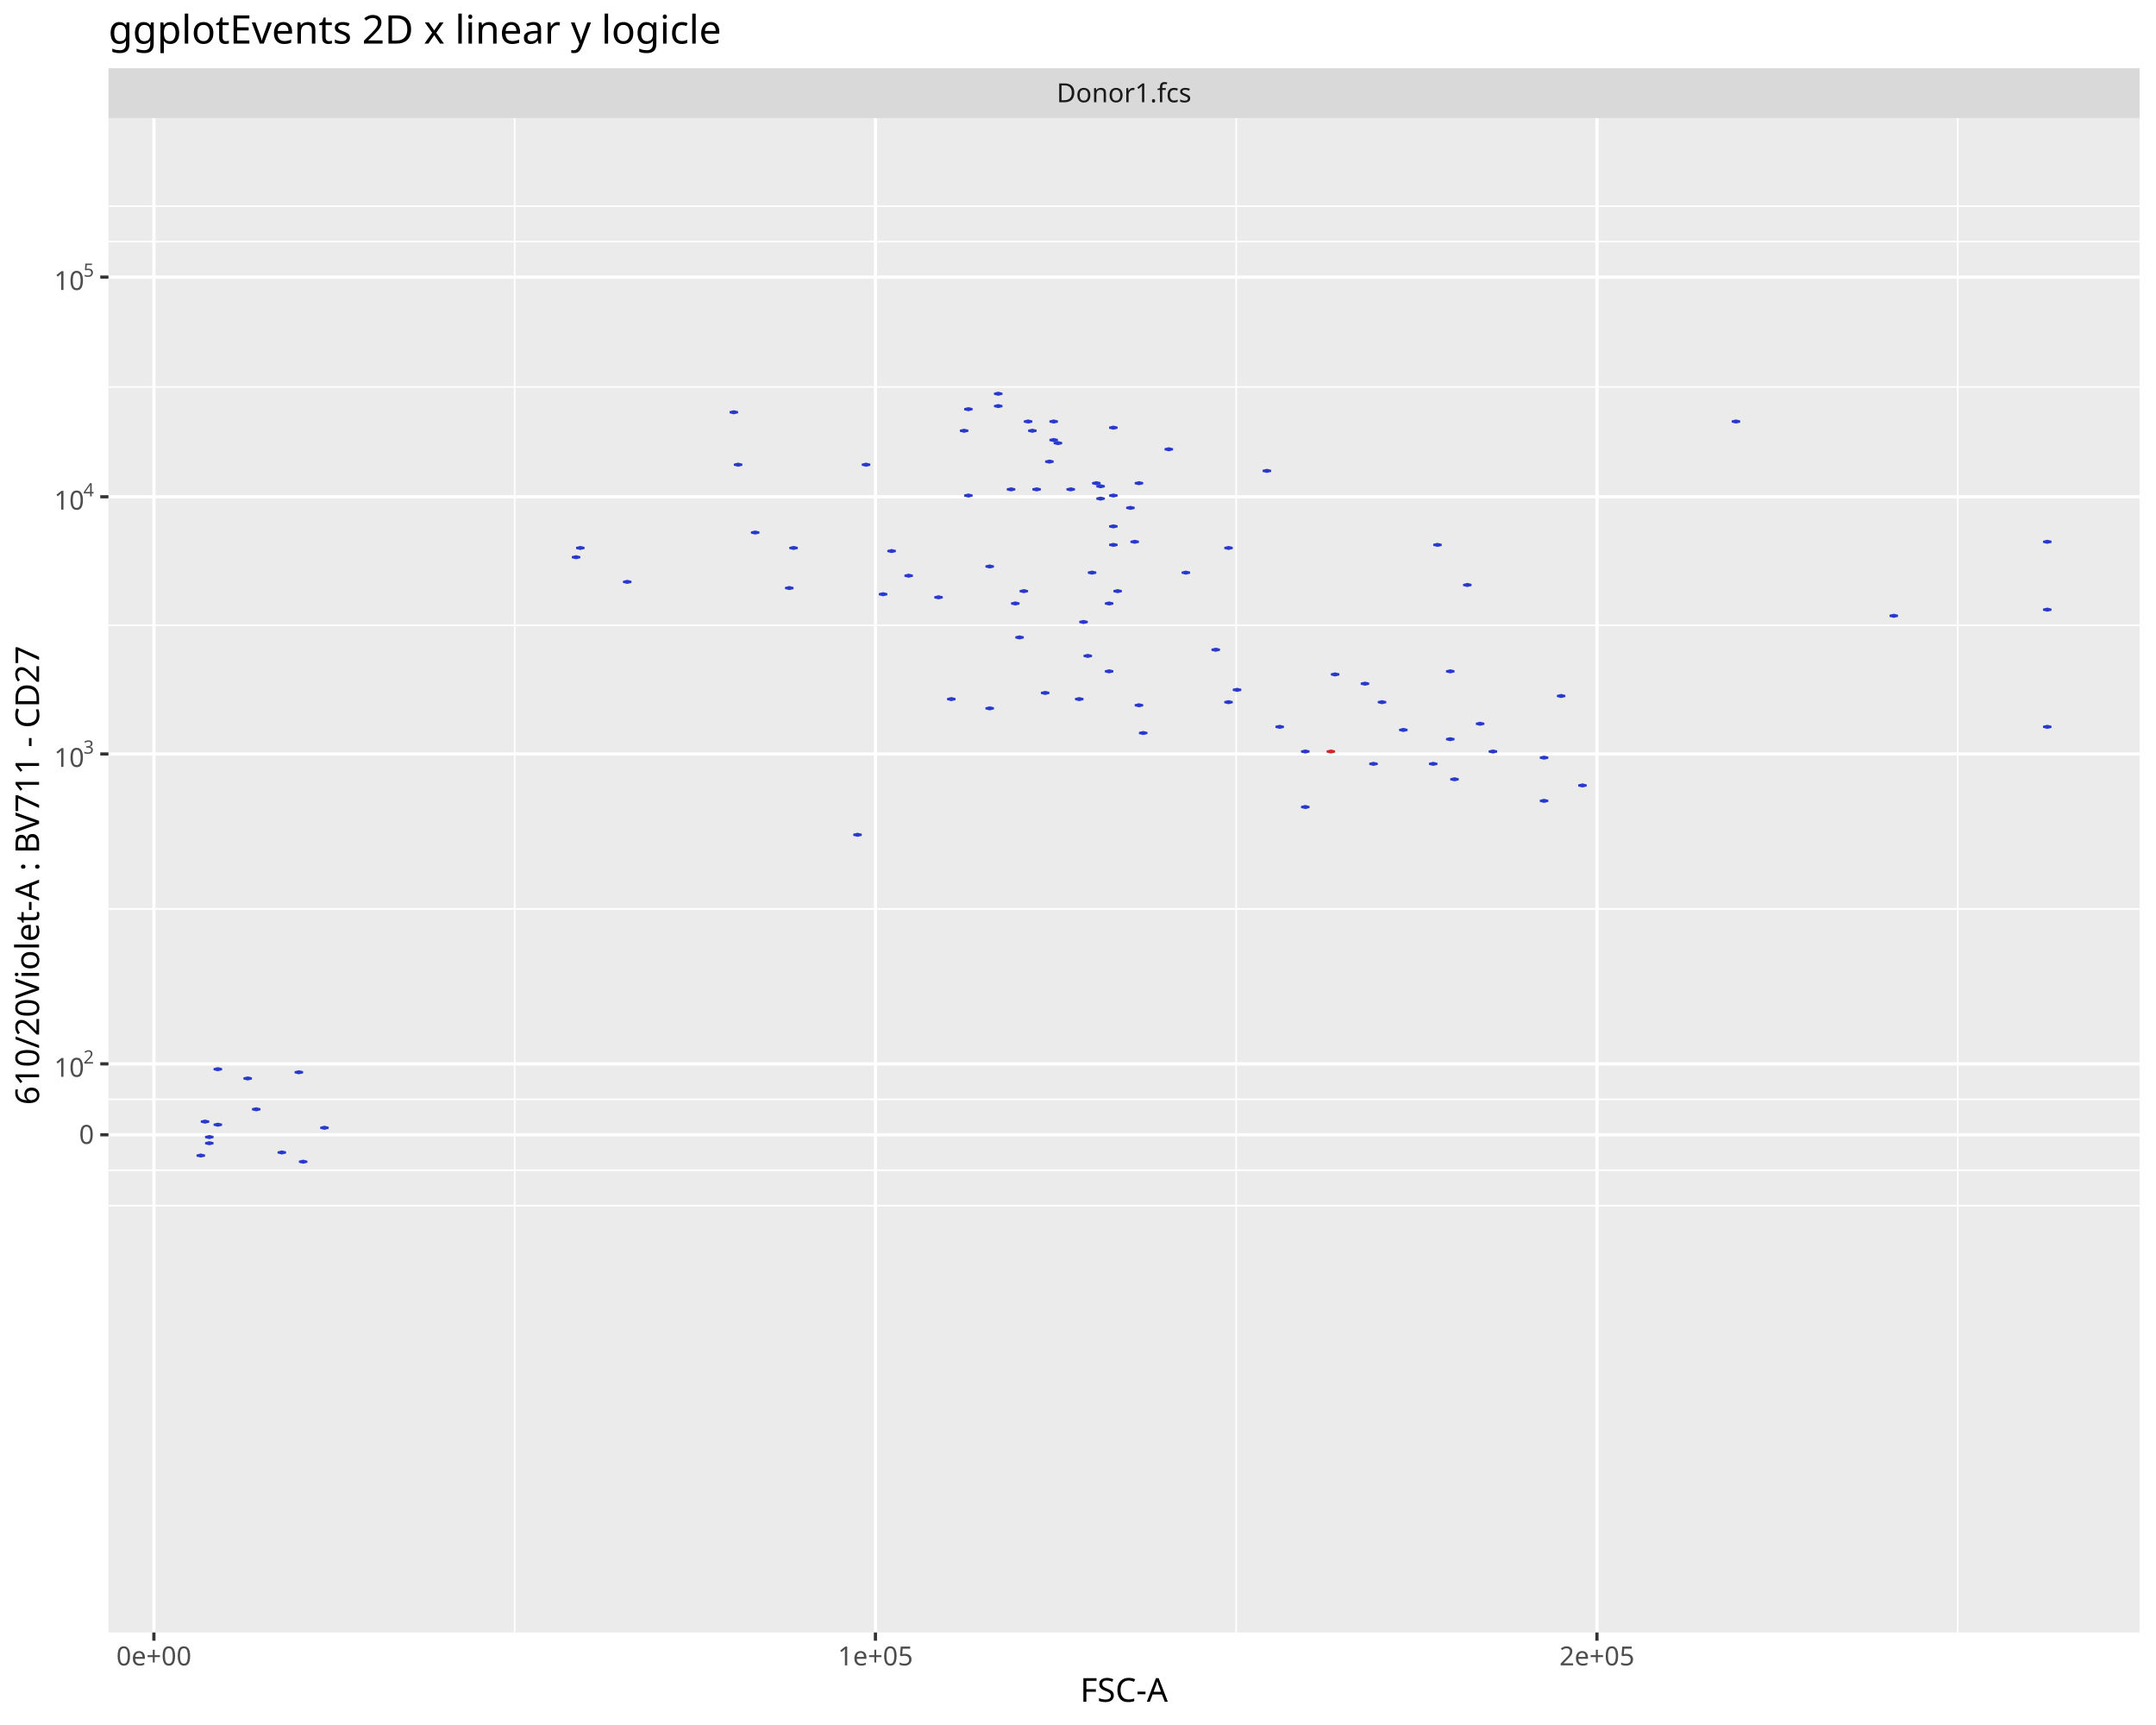
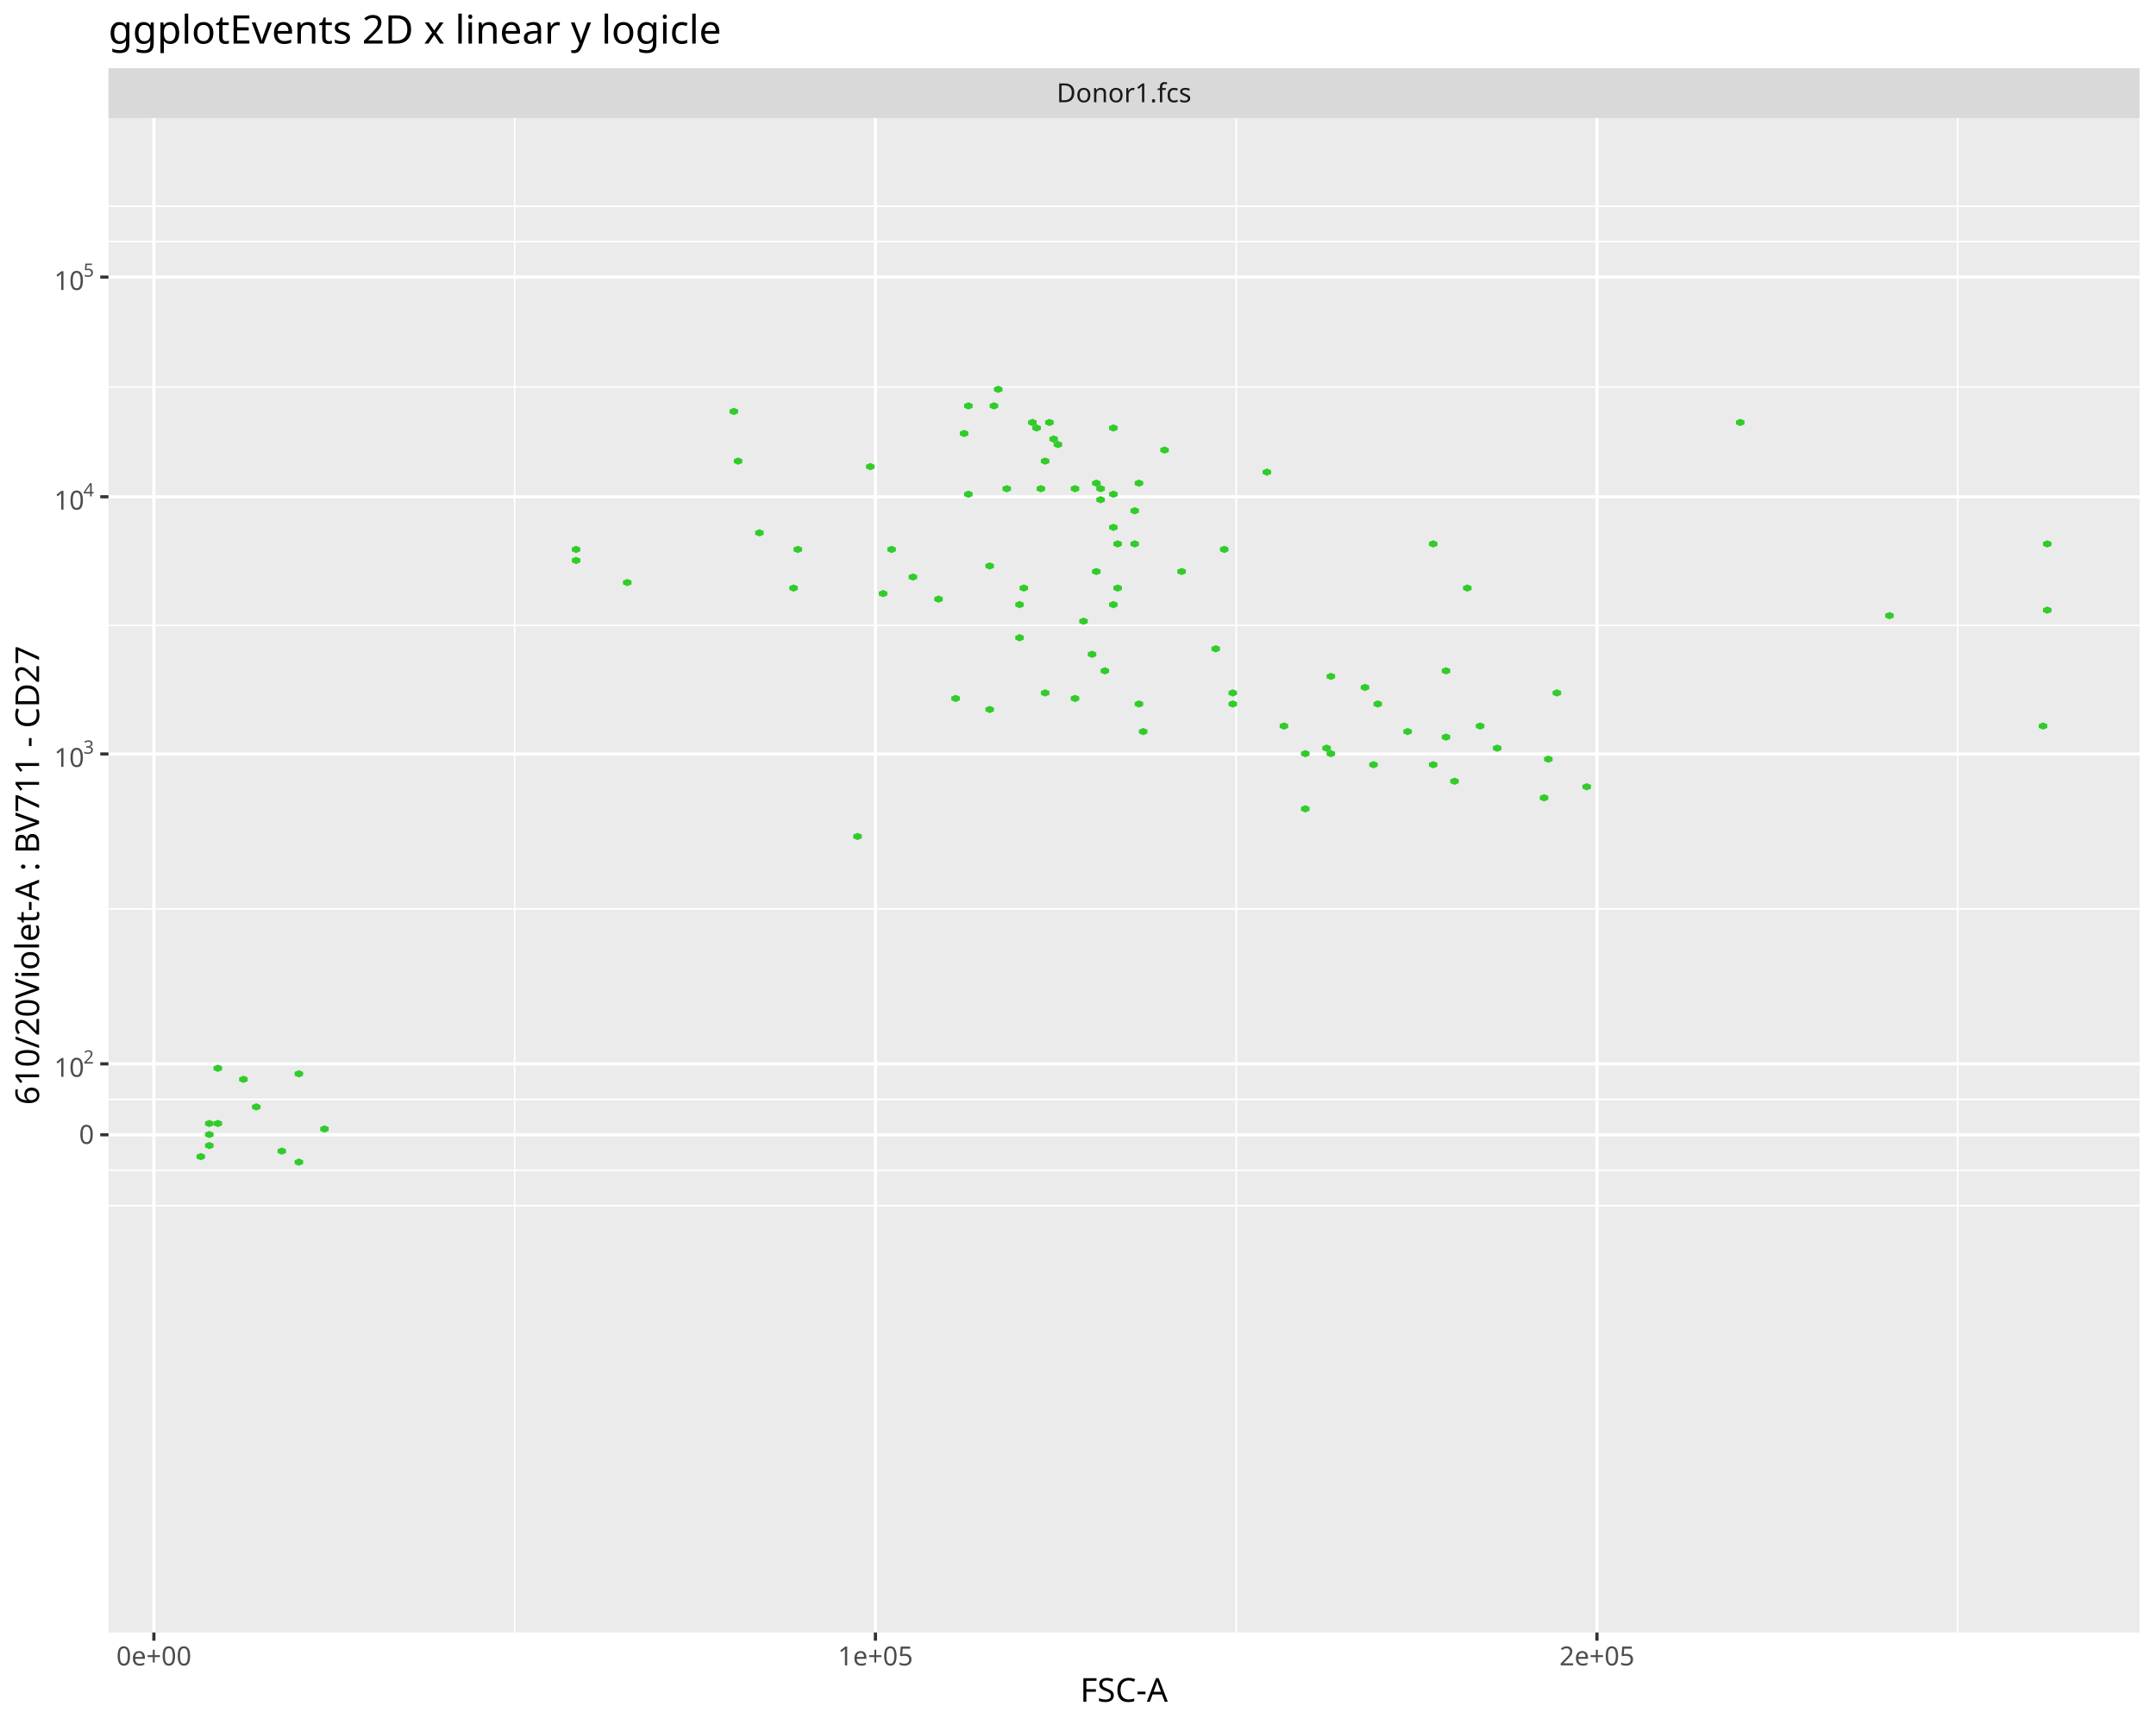
<svg xmlns="http://www.w3.org/2000/svg" class="svglite" data-engine-version="2.0" width="720.00pt" height="576.00pt" viewBox="0 0 720.00 576.00">
  <defs>
    <style type="text/css">
    .svglite line, .svglite polyline, .svglite polygon, .svglite path, .svglite rect, .svglite circle {
      fill: none;
      stroke: #000000;
      stroke-linecap: round;
      stroke-linejoin: round;
      stroke-miterlimit: 10.00;
    }
  </style>
  </defs>
  <rect width="100%" height="100%" style="stroke: none; fill: #FFFFFF;" />
  <defs>
    <clipPath id="cpMC4wMHw3MjAuMDB8MC4wMHw1NzYuMDA=">
      <rect x="0.00" y="0.00" width="720.00" height="576.00" />
    </clipPath>
  </defs>
  <g clip-path="url(#cpMC4wMHw3MjAuMDB8MC4wMHw1NzYuMDA=)">
    <rect x="0.00" y="0.00" width="720.00" height="576.00" style="stroke-width: 1.07; stroke: #FFFFFF; fill: #FFFFFF;" />
  </g>
  <defs>
    <clipPath id="cpMzYuMjJ8NzE0LjUyfDM5LjQzfDU0NS4xMQ==">
      <rect x="36.22" y="39.43" width="678.30" height="505.68" />
    </clipPath>
  </defs>
  <g clip-path="url(#cpMzYuMjJ8NzE0LjUyfDM5LjQzfDU0NS4xMQ==)">
    <rect x="36.22" y="39.43" width="678.30" height="505.68" style="stroke-width: 1.07; stroke: none; fill: #EBEBEB;" />
    <polyline points="36.22,402.59 714.52,402.59 " style="stroke-width: 0.53; stroke: #FFFFFF; stroke-linecap: butt;" />
    <polyline points="36.22,390.75 714.52,390.75 " style="stroke-width: 0.53; stroke: #FFFFFF; stroke-linecap: butt;" />
    <polyline points="36.22,367.08 714.52,367.08 " style="stroke-width: 0.53; stroke: #FFFFFF; stroke-linecap: butt;" />
    <polyline points="36.22,303.50 714.52,303.50 " style="stroke-width: 0.53; stroke: #FFFFFF; stroke-linecap: butt;" />
    <polyline points="36.22,208.82 714.52,208.82 " style="stroke-width: 0.53; stroke: #FFFFFF; stroke-linecap: butt;" />
    <polyline points="36.22,129.21 714.52,129.21 " style="stroke-width: 0.53; stroke: #FFFFFF; stroke-linecap: butt;" />
    <polyline points="36.22,80.69 714.52,80.69 " style="stroke-width: 0.53; stroke: #FFFFFF; stroke-linecap: butt;" />
    <polyline points="36.22,68.86 714.52,68.86 " style="stroke-width: 0.53; stroke: #FFFFFF; stroke-linecap: butt;" />
    <polyline points="171.87,545.11 171.87,39.43 " style="stroke-width: 0.53; stroke: #FFFFFF; stroke-linecap: butt;" />
    <polyline points="412.83,545.11 412.83,39.43 " style="stroke-width: 0.53; stroke: #FFFFFF; stroke-linecap: butt;" />
    <polyline points="653.80,545.11 653.80,39.43 " style="stroke-width: 0.53; stroke: #FFFFFF; stroke-linecap: butt;" />
    <polyline points="36.22,378.92 714.52,378.92 " style="stroke-width: 1.07; stroke: #FFFFFF; stroke-linecap: butt;" />
    <polyline points="36.22,355.24 714.52,355.24 " style="stroke-width: 1.07; stroke: #FFFFFF; stroke-linecap: butt;" />
    <polyline points="36.22,251.76 714.52,251.76 " style="stroke-width: 1.07; stroke: #FFFFFF; stroke-linecap: butt;" />
    <polyline points="36.22,165.88 714.52,165.88 " style="stroke-width: 1.07; stroke: #FFFFFF; stroke-linecap: butt;" />
    <polyline points="36.22,92.53 714.52,92.53 " style="stroke-width: 1.07; stroke: #FFFFFF; stroke-linecap: butt;" />
    <polyline points="51.39,545.11 51.39,39.43 " style="stroke-width: 1.07; stroke: #FFFFFF; stroke-linecap: butt;" />
    <polyline points="292.35,545.11 292.35,39.43 " style="stroke-width: 1.07; stroke: #FFFFFF; stroke-linecap: butt;" />
    <polyline points="533.31,545.11 533.31,39.43 " style="stroke-width: 1.07; stroke: #FFFFFF; stroke-linecap: butt;" />
-     <polygon points="102.65,387.57 102.65,388.25 101.23,388.59 99.81,388.25 99.81,387.57 101.23,387.23 " style="stroke-width: 1.07; stroke: none; fill: #2939CC;" />
-     <polygon points="68.48,385.51 68.48,386.19 67.05,386.53 65.63,386.19 65.63,385.51 67.05,385.17 " style="stroke-width: 1.07; stroke: none; fill: #2939CC;" />
-     <polygon points="95.53,384.48 95.53,385.16 94.11,385.50 92.69,385.16 92.69,384.48 94.11,384.14 " style="stroke-width: 1.07; stroke: none; fill: #2939CC;" />
-     <polygon points="71.32,381.39 71.32,382.07 69.90,382.42 68.48,382.07 68.48,381.39 69.90,381.05 " style="stroke-width: 1.07; stroke: none; fill: #2939CC;" />
-     <polygon points="71.32,379.33 71.32,380.01 69.90,380.36 68.48,380.01 68.48,379.33 69.90,378.99 " style="stroke-width: 1.07; stroke: none; fill: #2939CC;" />
-     <polygon points="109.77,376.24 109.77,376.92 108.35,377.27 106.93,376.92 106.93,376.24 108.35,375.90 " style="stroke-width: 1.07; stroke: none; fill: #2939CC;" />
-     <polygon points="74.17,375.21 74.17,375.89 72.75,376.24 71.32,375.89 71.32,375.21 72.75,374.87 " style="stroke-width: 1.07; stroke: none; fill: #2939CC;" />
-     <polygon points="69.90,374.18 69.90,374.86 68.48,375.21 67.05,374.86 67.05,374.18 68.48,373.84 " style="stroke-width: 1.07; stroke: none; fill: #2939CC;" />
-     <polygon points="86.99,370.06 86.99,370.74 85.57,371.09 84.14,370.74 84.14,370.06 85.57,369.72 " style="stroke-width: 1.07; stroke: none; fill: #2939CC;" />
-     <polygon points="84.14,359.76 84.14,360.45 82.72,360.79 81.29,360.45 81.29,359.76 82.72,359.42 " style="stroke-width: 1.07; stroke: none; fill: #2939CC;" />
-     <polygon points="101.23,357.70 101.23,358.39 99.81,358.73 98.38,358.39 98.38,357.70 99.81,357.36 " style="stroke-width: 1.07; stroke: none; fill: #2939CC;" />
-     <polygon points="74.17,356.67 74.17,357.36 72.75,357.70 71.32,357.36 71.32,356.67 72.75,356.33 " style="stroke-width: 1.07; stroke: none; fill: #2939CC;" />
-     <polygon points="287.79,278.40 287.79,279.09 286.36,279.43 284.94,279.09 284.94,278.40 286.36,278.06 " style="stroke-width: 1.07; stroke: none; fill: #2939CC;" />
-     <polygon points="437.32,269.14 437.32,269.82 435.89,270.16 434.47,269.82 434.47,269.14 435.89,268.79 " style="stroke-width: 1.07; stroke: none; fill: #2939CC;" />
-     <polygon points="517.07,267.08 517.07,267.76 515.64,268.10 514.22,267.76 514.22,267.08 515.64,266.73 " style="stroke-width: 1.07; stroke: none; fill: #2939CC;" />
-     <polygon points="529.89,261.93 529.89,262.61 528.46,262.95 527.04,262.61 527.04,261.93 528.46,261.58 " style="stroke-width: 1.07; stroke: none; fill: #2939CC;" />
-     <polygon points="487.16,259.87 487.16,260.55 485.74,260.89 484.31,260.55 484.31,259.87 485.74,259.53 " style="stroke-width: 1.07; stroke: none; fill: #2939CC;" />
-     <polygon points="460.10,254.72 460.10,255.40 458.68,255.74 457.26,255.40 457.26,254.72 458.68,254.38 " style="stroke-width: 1.07; stroke: none; fill: #2939CC;" />
-     <polygon points="480.04,254.72 480.04,255.40 478.62,255.74 477.19,255.40 477.19,254.72 478.62,254.38 " style="stroke-width: 1.07; stroke: none; fill: #2939CC;" />
-     <polygon points="517.07,252.66 517.07,253.34 515.64,253.68 514.22,253.34 514.22,252.66 515.64,252.32 " style="stroke-width: 1.07; stroke: none; fill: #2939CC;" />
-     <polygon points="437.32,250.60 437.32,251.28 435.89,251.62 434.47,251.28 434.47,250.60 435.89,250.26 " style="stroke-width: 1.07; stroke: none; fill: #2939CC;" />
-     <polygon points="445.86,250.60 445.86,251.28 444.44,251.62 443.02,251.28 443.02,250.60 444.44,250.26 " style="stroke-width: 1.07; stroke: none; fill: #CC2929;" />
-     <polygon points="499.98,250.60 499.98,251.28 498.56,251.62 497.13,251.28 497.13,250.60 498.56,250.26 " style="stroke-width: 1.07; stroke: none; fill: #2939CC;" />
-     <polygon points="485.74,246.48 485.74,247.16 484.31,247.50 482.89,247.16 482.89,246.48 484.31,246.14 " style="stroke-width: 1.07; stroke: none; fill: #2939CC;" />
-     <polygon points="383.20,244.42 383.20,245.10 381.78,245.44 380.35,245.10 380.35,244.42 381.78,244.08 " style="stroke-width: 1.07; stroke: none; fill: #2939CC;" />
-     <polygon points="470.07,243.39 470.07,244.07 468.65,244.42 467.22,244.07 467.22,243.39 468.65,243.05 " style="stroke-width: 1.07; stroke: none; fill: #2939CC;" />
-     <polygon points="428.77,242.36 428.77,243.04 427.35,243.39 425.93,243.04 425.93,242.36 427.35,242.02 " style="stroke-width: 1.07; stroke: none; fill: #2939CC;" />
-     <polygon points="685.11,242.36 685.11,243.04 683.69,243.39 682.26,243.04 682.26,242.36 683.69,242.02 " style="stroke-width: 1.07; stroke: none; fill: #2939CC;" />
-     <polygon points="495.71,241.33 495.71,242.01 494.28,242.36 492.86,242.01 492.86,241.33 494.28,240.99 " style="stroke-width: 1.07; stroke: none; fill: #2939CC;" />
-     <polygon points="331.93,236.18 331.93,236.86 330.51,237.21 329.09,236.86 329.09,236.18 330.51,235.84 " style="stroke-width: 1.07; stroke: none; fill: #2939CC;" />
-     <polygon points="381.78,235.15 381.78,235.83 380.35,236.18 378.93,235.83 378.93,235.15 380.35,234.81 " style="stroke-width: 1.07; stroke: none; fill: #2939CC;" />
-     <polygon points="411.68,234.12 411.68,234.80 410.26,235.15 408.84,234.80 408.84,234.12 410.26,233.78 " style="stroke-width: 1.07; stroke: none; fill: #2939CC;" />
-     <polygon points="462.95,234.12 462.95,234.80 461.53,235.15 460.10,234.80 460.10,234.12 461.53,233.78 " style="stroke-width: 1.07; stroke: none; fill: #2939CC;" />
-     <polygon points="319.12,233.09 319.12,233.77 317.69,234.12 316.27,233.77 316.27,233.09 317.69,232.75 " style="stroke-width: 1.07; stroke: none; fill: #2939CC;" />
-     <polygon points="361.84,233.09 361.84,233.77 360.42,234.12 358.99,233.77 358.99,233.09 360.42,232.75 " style="stroke-width: 1.07; stroke: none; fill: #2939CC;" />
-     <polygon points="522.76,232.06 522.76,232.74 521.34,233.09 519.92,232.74 519.92,232.06 521.34,231.72 " style="stroke-width: 1.07; stroke: none; fill: #2939CC;" />
-     <polygon points="350.45,231.03 350.45,231.71 349.02,232.06 347.60,231.71 347.60,231.03 349.02,230.69 " style="stroke-width: 1.07; stroke: none; fill: #2939CC;" />
-     <polygon points="414.53,230.00 414.53,230.69 413.11,231.03 411.68,230.69 411.68,230.00 413.11,229.66 " style="stroke-width: 1.07; stroke: none; fill: #2939CC;" />
-     <polygon points="457.26,227.94 457.26,228.63 455.83,228.97 454.41,228.63 454.41,227.94 455.83,227.60 " style="stroke-width: 1.07; stroke: none; fill: #2939CC;" />
-     <polygon points="447.29,224.85 447.29,225.54 445.86,225.88 444.44,225.54 444.44,224.85 445.86,224.51 " style="stroke-width: 1.07; stroke: none; fill: #2939CC;" />
-     <polygon points="371.81,223.82 371.81,224.51 370.39,224.85 368.96,224.51 368.96,223.82 370.39,223.48 " style="stroke-width: 1.07; stroke: none; fill: #2939CC;" />
-     <polygon points="485.74,223.82 485.74,224.51 484.31,224.85 482.89,224.51 482.89,223.82 484.31,223.48 " style="stroke-width: 1.07; stroke: none; fill: #2939CC;" />
-     <polygon points="364.69,218.67 364.69,219.36 363.27,219.70 361.84,219.36 361.84,218.67 363.27,218.33 " style="stroke-width: 1.07; stroke: none; fill: #2939CC;" />
-     <polygon points="407.41,216.61 407.41,217.30 405.99,217.64 404.56,217.30 404.56,216.61 405.99,216.27 " style="stroke-width: 1.07; stroke: none; fill: #2939CC;" />
-     <polygon points="341.90,212.49 341.90,213.18 340.48,213.52 339.06,213.18 339.06,212.49 340.48,212.15 " style="stroke-width: 1.07; stroke: none; fill: #2939CC;" />
-     <polygon points="363.27,207.34 363.27,208.03 361.84,208.37 360.42,208.03 360.42,207.34 361.84,207.00 " style="stroke-width: 1.07; stroke: none; fill: #2939CC;" />
-     <polygon points="633.85,205.28 633.85,205.97 632.42,206.31 631.00,205.97 631.00,205.28 632.42,204.94 " style="stroke-width: 1.07; stroke: none; fill: #2939CC;" />
-     <polygon points="685.11,203.23 685.11,203.91 683.69,204.25 682.26,203.91 682.26,203.23 683.69,202.88 " style="stroke-width: 1.07; stroke: none; fill: #2939CC;" />
-     <polygon points="340.48,201.17 340.48,201.85 339.06,202.19 337.63,201.85 337.63,201.17 339.06,200.82 " style="stroke-width: 1.07; stroke: none; fill: #2939CC;" />
-     <polygon points="371.81,201.17 371.81,201.85 370.39,202.19 368.96,201.85 368.96,201.17 370.39,200.82 " style="stroke-width: 1.07; stroke: none; fill: #2939CC;" />
-     <polygon points="314.85,199.11 314.85,199.79 313.42,200.13 312.00,199.79 312.00,199.11 313.42,198.76 " style="stroke-width: 1.07; stroke: none; fill: #2939CC;" />
-     <polygon points="296.33,198.08 296.33,198.76 294.91,199.10 293.48,198.76 293.48,198.08 294.91,197.73 " style="stroke-width: 1.07; stroke: none; fill: #2939CC;" />
-     <polygon points="343.33,197.05 343.33,197.73 341.90,198.07 340.48,197.73 340.48,197.05 341.90,196.70 " style="stroke-width: 1.07; stroke: none; fill: #2939CC;" />
-     <polygon points="374.66,197.05 374.66,197.73 373.23,198.07 371.81,197.73 371.81,197.05 373.23,196.70 " style="stroke-width: 1.07; stroke: none; fill: #2939CC;" />
-     <polygon points="265.00,196.02 265.00,196.70 263.58,197.04 262.15,196.70 262.15,196.02 263.58,195.67 " style="stroke-width: 1.07; stroke: none; fill: #2939CC;" />
-     <polygon points="491.43,194.99 491.43,195.67 490.01,196.01 488.59,195.67 488.59,194.99 490.01,194.64 " style="stroke-width: 1.07; stroke: none; fill: #2939CC;" />
-     <polygon points="210.89,193.96 210.89,194.64 209.46,194.98 208.04,194.64 208.04,193.96 209.46,193.61 " style="stroke-width: 1.07; stroke: none; fill: #2939CC;" />
-     <polygon points="304.88,191.90 304.88,192.58 303.45,192.92 302.03,192.58 302.03,191.90 303.45,191.55 " style="stroke-width: 1.07; stroke: none; fill: #2939CC;" />
-     <polygon points="366.11,190.87 366.11,191.55 364.69,191.89 363.27,191.55 363.27,190.87 364.69,190.53 " style="stroke-width: 1.07; stroke: none; fill: #2939CC;" />
-     <polygon points="397.44,190.87 397.44,191.55 396.02,191.89 394.60,191.55 394.60,190.87 396.02,190.53 " style="stroke-width: 1.07; stroke: none; fill: #2939CC;" />
-     <polygon points="331.93,188.81 331.93,189.49 330.51,189.83 329.09,189.49 329.09,188.81 330.51,188.47 " style="stroke-width: 1.07; stroke: none; fill: #2939CC;" />
-     <polygon points="193.80,185.72 193.80,186.40 192.37,186.74 190.95,186.40 190.95,185.72 192.37,185.38 " style="stroke-width: 1.07; stroke: none; fill: #2939CC;" />
-     <polygon points="299.18,183.66 299.18,184.34 297.76,184.68 296.33,184.34 296.33,183.66 297.76,183.32 " style="stroke-width: 1.07; stroke: none; fill: #2939CC;" />
-     <polygon points="195.22,182.63 195.22,183.31 193.80,183.65 192.37,183.31 192.37,182.63 193.80,182.29 " style="stroke-width: 1.07; stroke: none; fill: #2939CC;" />
-     <polygon points="266.43,182.63 266.43,183.31 265.00,183.65 263.58,183.31 263.58,182.63 265.00,182.29 " style="stroke-width: 1.07; stroke: none; fill: #2939CC;" />
-     <polygon points="411.68,182.63 411.68,183.31 410.26,183.65 408.84,183.31 408.84,182.63 410.26,182.29 " style="stroke-width: 1.07; stroke: none; fill: #2939CC;" />
-     <polygon points="373.23,181.60 373.23,182.28 371.81,182.62 370.39,182.28 370.39,181.60 371.81,181.26 " style="stroke-width: 1.07; stroke: none; fill: #2939CC;" />
-     <polygon points="481.47,181.60 481.47,182.28 480.04,182.62 478.62,182.28 478.62,181.60 480.04,181.26 " style="stroke-width: 1.07; stroke: none; fill: #2939CC;" />
-     <polygon points="380.35,180.57 380.35,181.25 378.93,181.59 377.51,181.25 377.51,180.57 378.93,180.23 " style="stroke-width: 1.07; stroke: none; fill: #2939CC;" />
-     <polygon points="685.11,180.57 685.11,181.25 683.69,181.59 682.26,181.25 682.26,180.57 683.69,180.23 " style="stroke-width: 1.07; stroke: none; fill: #2939CC;" />
-     <polygon points="253.61,177.48 253.61,178.16 252.19,178.50 250.76,178.16 250.76,177.48 252.19,177.14 " style="stroke-width: 1.07; stroke: none; fill: #2939CC;" />
-     <polygon points="373.23,175.42 373.23,176.10 371.81,176.44 370.39,176.10 370.39,175.42 371.81,175.08 " style="stroke-width: 1.07; stroke: none; fill: #2939CC;" />
-     <polygon points="378.93,169.24 378.93,169.92 377.51,170.27 376.08,169.92 376.08,169.24 377.51,168.90 " style="stroke-width: 1.07; stroke: none; fill: #2939CC;" />
-     <polygon points="368.96,166.15 368.96,166.83 367.54,167.18 366.11,166.83 366.11,166.15 367.54,165.81 " style="stroke-width: 1.07; stroke: none; fill: #2939CC;" />
-     <polygon points="324.81,165.12 324.81,165.80 323.39,166.15 321.97,165.80 321.97,165.12 323.39,164.78 " style="stroke-width: 1.07; stroke: none; fill: #2939CC;" />
-     <polygon points="373.23,165.12 373.23,165.80 371.81,166.15 370.39,165.80 370.39,165.12 371.81,164.78 " style="stroke-width: 1.07; stroke: none; fill: #2939CC;" />
-     <polygon points="339.06,163.06 339.06,163.74 337.63,164.09 336.21,163.74 336.21,163.06 337.63,162.72 " style="stroke-width: 1.07; stroke: none; fill: #2939CC;" />
-     <polygon points="347.60,163.06 347.60,163.74 346.18,164.09 344.75,163.74 344.75,163.06 346.18,162.72 " style="stroke-width: 1.07; stroke: none; fill: #2939CC;" />
-     <polygon points="358.99,163.06 358.99,163.74 357.57,164.09 356.14,163.74 356.14,163.06 357.57,162.72 " style="stroke-width: 1.07; stroke: none; fill: #2939CC;" />
-     <polygon points="368.96,162.03 368.96,162.71 367.54,163.06 366.11,162.71 366.11,162.03 367.54,161.69 " style="stroke-width: 1.07; stroke: none; fill: #2939CC;" />
-     <polygon points="367.54,161.00 367.54,161.69 366.11,162.03 364.69,161.69 364.69,161.00 366.11,160.66 " style="stroke-width: 1.07; stroke: none; fill: #2939CC;" />
-     <polygon points="381.78,161.00 381.78,161.69 380.35,162.03 378.93,161.69 378.93,161.00 380.35,160.66 " style="stroke-width: 1.07; stroke: none; fill: #2939CC;" />
-     <polygon points="424.50,156.88 424.50,157.57 423.08,157.91 421.65,157.57 421.65,156.88 423.08,156.54 " style="stroke-width: 1.07; stroke: none; fill: #2939CC;" />
-     <polygon points="247.91,154.82 247.91,155.51 246.49,155.85 245.06,155.51 245.06,154.82 246.49,154.48 " style="stroke-width: 1.07; stroke: none; fill: #2939CC;" />
-     <polygon points="290.64,154.82 290.64,155.51 289.21,155.85 287.79,155.51 287.79,154.82 289.21,154.48 " style="stroke-width: 1.07; stroke: none; fill: #2939CC;" />
-     <polygon points="351.87,153.79 351.87,154.48 350.45,154.82 349.02,154.48 349.02,153.79 350.45,153.45 " style="stroke-width: 1.07; stroke: none; fill: #2939CC;" />
-     <polygon points="391.75,149.67 391.75,150.36 390.32,150.70 388.90,150.36 388.90,149.67 390.32,149.33 " style="stroke-width: 1.07; stroke: none; fill: #2939CC;" />
-     <polygon points="354.72,147.61 354.72,148.30 353.30,148.64 351.87,148.30 351.87,147.61 353.30,147.27 " style="stroke-width: 1.07; stroke: none; fill: #2939CC;" />
-     <polygon points="353.30,146.58 353.30,147.27 351.87,147.61 350.45,147.27 350.45,146.58 351.87,146.24 " style="stroke-width: 1.07; stroke: none; fill: #2939CC;" />
-     <polygon points="323.39,143.49 323.39,144.18 321.97,144.52 320.54,144.18 320.54,143.49 321.97,143.15 " style="stroke-width: 1.07; stroke: none; fill: #2939CC;" />
-     <polygon points="346.18,143.49 346.18,144.18 344.75,144.52 343.33,144.18 343.33,143.49 344.75,143.15 " style="stroke-width: 1.07; stroke: none; fill: #2939CC;" />
-     <polygon points="373.23,142.46 373.23,143.15 371.81,143.49 370.39,143.15 370.39,142.46 371.81,142.12 " style="stroke-width: 1.07; stroke: none; fill: #2939CC;" />
-     <polygon points="344.75,140.40 344.75,141.09 343.33,141.43 341.90,141.09 341.90,140.40 343.33,140.06 " style="stroke-width: 1.07; stroke: none; fill: #2939CC;" />
-     <polygon points="353.30,140.40 353.30,141.09 351.87,141.43 350.45,141.09 350.45,140.40 351.87,140.06 " style="stroke-width: 1.07; stroke: none; fill: #2939CC;" />
-     <polygon points="581.15,140.40 581.15,141.09 579.73,141.43 578.30,141.09 578.30,140.40 579.73,140.06 " style="stroke-width: 1.07; stroke: none; fill: #2939CC;" />
-     <polygon points="246.49,137.31 246.49,138.00 245.06,138.34 243.64,138.00 243.64,137.31 245.06,136.97 " style="stroke-width: 1.07; stroke: none; fill: #2939CC;" />
-     <polygon points="324.81,136.28 324.81,136.97 323.39,137.31 321.97,136.97 321.97,136.28 323.39,135.94 " style="stroke-width: 1.07; stroke: none; fill: #2939CC;" />
-     <polygon points="334.78,135.26 334.78,135.94 333.36,136.28 331.93,135.94 331.93,135.26 333.36,134.91 " style="stroke-width: 1.07; stroke: none; fill: #2939CC;" />
-     <polygon points="334.78,131.14 334.78,131.82 333.36,132.16 331.93,131.82 331.93,131.14 333.36,130.79 " style="stroke-width: 1.07; stroke: none; fill: #2939CC;" />
+     <polygon points="101.23,387.43 101.23,388.66 99.81,389.27 98.38,388.66 98.38,387.43 99.81,386.82 " style="stroke-width: 1.07; stroke: none; fill: #31CC29;" />
+     <polygon points="68.48,385.59 68.48,386.81 67.05,387.43 65.63,386.81 65.63,385.59 67.05,384.98 " style="stroke-width: 1.07; stroke: none; fill: #31CC29;" />
+     <polygon points="95.53,383.75 95.53,384.97 94.11,385.58 92.69,384.97 92.69,383.75 94.11,383.14 " style="stroke-width: 1.07; stroke: none; fill: #31CC29;" />
+     <polygon points="71.32,381.90 71.32,383.13 69.90,383.74 68.48,383.13 68.48,381.90 69.90,381.29 " style="stroke-width: 1.07; stroke: none; fill: #31CC29;" />
+     <polygon points="71.32,378.22 71.32,379.44 69.90,380.05 68.48,379.44 68.48,378.22 69.90,377.61 " style="stroke-width: 1.07; stroke: none; fill: #31CC29;" />
+     <polygon points="109.77,376.37 109.77,377.60 108.35,378.21 106.93,377.60 106.93,376.37 108.35,375.76 " style="stroke-width: 1.07; stroke: none; fill: #31CC29;" />
+     <polygon points="71.32,374.53 71.32,375.76 69.90,376.37 68.48,375.76 68.48,374.53 69.90,373.92 " style="stroke-width: 1.07; stroke: none; fill: #31CC29;" />
+     <polygon points="74.17,374.53 74.17,375.76 72.75,376.37 71.32,375.76 71.32,374.53 72.75,373.92 " style="stroke-width: 1.07; stroke: none; fill: #31CC29;" />
+     <polygon points="86.99,369.00 86.99,370.23 85.57,370.84 84.14,370.23 84.14,369.00 85.57,368.39 " style="stroke-width: 1.07; stroke: none; fill: #31CC29;" />
+     <polygon points="82.72,359.79 82.72,361.01 81.29,361.62 79.87,361.01 79.87,359.79 81.29,359.17 " style="stroke-width: 1.07; stroke: none; fill: #31CC29;" />
+     <polygon points="101.23,357.94 101.23,359.17 99.81,359.78 98.38,359.17 98.38,357.94 99.81,357.33 " style="stroke-width: 1.07; stroke: none; fill: #31CC29;" />
+     <polygon points="74.17,356.10 74.17,357.32 72.75,357.94 71.32,357.32 71.32,356.10 72.75,355.49 " style="stroke-width: 1.07; stroke: none; fill: #31CC29;" />
+     <polygon points="287.79,278.69 287.79,279.91 286.36,280.52 284.94,279.91 284.94,278.69 286.36,278.08 " style="stroke-width: 1.07; stroke: none; fill: #31CC29;" />
+     <polygon points="437.32,269.47 437.32,270.70 435.89,271.31 434.47,270.70 434.47,269.47 435.89,268.86 " style="stroke-width: 1.07; stroke: none; fill: #31CC29;" />
+     <polygon points="517.07,265.79 517.07,267.01 515.64,267.62 514.22,267.01 514.22,265.79 515.64,265.17 " style="stroke-width: 1.07; stroke: none; fill: #31CC29;" />
+     <polygon points="531.31,262.10 531.31,263.32 529.89,263.94 528.46,263.32 528.46,262.10 529.89,261.49 " style="stroke-width: 1.07; stroke: none; fill: #31CC29;" />
+     <polygon points="487.16,260.26 487.16,261.48 485.74,262.09 484.31,261.48 484.31,260.26 485.74,259.65 " style="stroke-width: 1.07; stroke: none; fill: #31CC29;" />
+     <polygon points="460.10,254.73 460.10,255.95 458.68,256.56 457.26,255.95 457.26,254.73 458.68,254.12 " style="stroke-width: 1.07; stroke: none; fill: #31CC29;" />
+     <polygon points="480.04,254.73 480.04,255.95 478.62,256.56 477.19,255.95 477.19,254.73 478.62,254.12 " style="stroke-width: 1.07; stroke: none; fill: #31CC29;" />
+     <polygon points="518.49,252.88 518.49,254.11 517.07,254.72 515.64,254.11 515.64,252.88 517.07,252.27 " style="stroke-width: 1.07; stroke: none; fill: #31CC29;" />
+     <polygon points="437.32,251.04 437.32,252.26 435.89,252.88 434.47,252.26 434.47,251.04 435.89,250.43 " style="stroke-width: 1.07; stroke: none; fill: #31CC29;" />
+     <polygon points="445.86,251.04 445.86,252.26 444.44,252.88 443.02,252.26 443.02,251.04 444.44,250.43 " style="stroke-width: 1.07; stroke: none; fill: #31CC29;" />
+     <polygon points="444.44,249.20 444.44,250.42 443.02,251.03 441.59,250.42 441.59,249.20 443.02,248.59 " style="stroke-width: 1.07; stroke: none; fill: #31CC29;" />
+     <polygon points="501.40,249.20 501.40,250.42 499.98,251.03 498.56,250.42 498.56,249.20 499.98,248.59 " style="stroke-width: 1.07; stroke: none; fill: #31CC29;" />
+     <polygon points="484.31,245.51 484.31,246.74 482.89,247.35 481.47,246.74 481.47,245.51 482.89,244.90 " style="stroke-width: 1.07; stroke: none; fill: #31CC29;" />
+     <polygon points="383.20,243.67 383.20,244.89 381.78,245.50 380.35,244.89 380.35,243.67 381.78,243.06 " style="stroke-width: 1.07; stroke: none; fill: #31CC29;" />
+     <polygon points="471.50,243.67 471.50,244.89 470.07,245.50 468.65,244.89 468.65,243.67 470.07,243.06 " style="stroke-width: 1.07; stroke: none; fill: #31CC29;" />
+     <polygon points="430.20,241.83 430.20,243.05 428.77,243.66 427.35,243.05 427.35,241.83 428.77,241.21 " style="stroke-width: 1.07; stroke: none; fill: #31CC29;" />
+     <polygon points="495.71,241.83 495.71,243.05 494.28,243.66 492.86,243.05 492.86,241.83 494.28,241.21 " style="stroke-width: 1.07; stroke: none; fill: #31CC29;" />
+     <polygon points="683.69,241.83 683.69,243.05 682.26,243.66 680.84,243.05 680.84,241.83 682.26,241.21 " style="stroke-width: 1.07; stroke: none; fill: #31CC29;" />
+     <polygon points="331.93,236.30 331.93,237.52 330.51,238.13 329.09,237.52 329.09,236.30 330.51,235.68 " style="stroke-width: 1.07; stroke: none; fill: #31CC29;" />
+     <polygon points="381.78,234.45 381.78,235.68 380.35,236.29 378.93,235.68 378.93,234.45 380.35,233.84 " style="stroke-width: 1.07; stroke: none; fill: #31CC29;" />
+     <polygon points="413.11,234.45 413.11,235.68 411.68,236.29 410.26,235.68 410.26,234.45 411.68,233.84 " style="stroke-width: 1.07; stroke: none; fill: #31CC29;" />
+     <polygon points="461.53,234.45 461.53,235.68 460.10,236.29 458.68,235.68 458.68,234.45 460.10,233.84 " style="stroke-width: 1.07; stroke: none; fill: #31CC29;" />
+     <polygon points="320.54,232.61 320.54,233.83 319.12,234.45 317.69,233.83 317.69,232.61 319.12,232.00 " style="stroke-width: 1.07; stroke: none; fill: #31CC29;" />
+     <polygon points="360.42,232.61 360.42,233.83 358.99,234.45 357.57,233.83 357.57,232.61 358.99,232.00 " style="stroke-width: 1.07; stroke: none; fill: #31CC29;" />
+     <polygon points="350.45,230.77 350.45,231.99 349.02,232.60 347.60,231.99 347.60,230.77 349.02,230.15 " style="stroke-width: 1.07; stroke: none; fill: #31CC29;" />
+     <polygon points="413.11,230.77 413.11,231.99 411.68,232.60 410.26,231.99 410.26,230.77 411.68,230.15 " style="stroke-width: 1.07; stroke: none; fill: #31CC29;" />
+     <polygon points="521.34,230.77 521.34,231.99 519.92,232.60 518.49,231.99 518.49,230.77 519.92,230.15 " style="stroke-width: 1.07; stroke: none; fill: #31CC29;" />
+     <polygon points="457.26,228.92 457.26,230.15 455.83,230.76 454.41,230.15 454.41,228.92 455.83,228.31 " style="stroke-width: 1.07; stroke: none; fill: #31CC29;" />
+     <polygon points="445.86,225.24 445.86,226.46 444.44,227.07 443.02,226.46 443.02,225.24 444.44,224.63 " style="stroke-width: 1.07; stroke: none; fill: #31CC29;" />
+     <polygon points="370.39,223.39 370.39,224.62 368.96,225.23 367.54,224.62 367.54,223.39 368.96,222.78 " style="stroke-width: 1.07; stroke: none; fill: #31CC29;" />
+     <polygon points="484.31,223.39 484.31,224.62 482.89,225.23 481.47,224.62 481.47,223.39 482.89,222.78 " style="stroke-width: 1.07; stroke: none; fill: #31CC29;" />
+     <polygon points="366.11,217.86 366.11,219.09 364.69,219.70 363.27,219.09 363.27,217.86 364.69,217.25 " style="stroke-width: 1.07; stroke: none; fill: #31CC29;" />
+     <polygon points="407.41,216.02 407.41,217.25 405.99,217.86 404.56,217.25 404.56,216.02 405.99,215.41 " style="stroke-width: 1.07; stroke: none; fill: #31CC29;" />
+     <polygon points="341.90,212.34 341.90,213.56 340.48,214.17 339.06,213.56 339.06,212.34 340.48,211.72 " style="stroke-width: 1.07; stroke: none; fill: #31CC29;" />
+     <polygon points="363.27,206.81 363.27,208.03 361.84,208.64 360.42,208.03 360.42,206.81 361.84,206.19 " style="stroke-width: 1.07; stroke: none; fill: #31CC29;" />
+     <polygon points="632.42,204.96 632.42,206.19 631.00,206.80 629.57,206.19 629.57,204.96 631.00,204.35 " style="stroke-width: 1.07; stroke: none; fill: #31CC29;" />
+     <polygon points="685.11,203.12 685.11,204.34 683.69,204.96 682.26,204.34 682.26,203.12 683.69,202.51 " style="stroke-width: 1.07; stroke: none; fill: #31CC29;" />
+     <polygon points="341.90,201.28 341.90,202.50 340.48,203.11 339.06,202.50 339.06,201.28 340.48,200.66 " style="stroke-width: 1.07; stroke: none; fill: #31CC29;" />
+     <polygon points="373.23,201.28 373.23,202.50 371.81,203.11 370.39,202.50 370.39,201.28 371.81,200.66 " style="stroke-width: 1.07; stroke: none; fill: #31CC29;" />
+     <polygon points="314.85,199.43 314.85,200.66 313.42,201.27 312.00,200.66 312.00,199.43 313.42,198.82 " style="stroke-width: 1.07; stroke: none; fill: #31CC29;" />
+     <polygon points="296.33,197.59 296.33,198.81 294.91,199.43 293.48,198.81 293.48,197.59 294.91,196.98 " style="stroke-width: 1.07; stroke: none; fill: #31CC29;" />
+     <polygon points="266.43,195.75 266.43,196.97 265.00,197.58 263.58,196.97 263.58,195.75 265.00,195.14 " style="stroke-width: 1.07; stroke: none; fill: #31CC29;" />
+     <polygon points="343.33,195.75 343.33,196.97 341.90,197.58 340.48,196.97 340.48,195.75 341.90,195.14 " style="stroke-width: 1.07; stroke: none; fill: #31CC29;" />
+     <polygon points="374.66,195.75 374.66,196.97 373.23,197.58 371.81,196.97 371.81,195.75 373.23,195.14 " style="stroke-width: 1.07; stroke: none; fill: #31CC29;" />
+     <polygon points="491.43,195.75 491.43,196.97 490.01,197.58 488.59,196.97 488.59,195.75 490.01,195.14 " style="stroke-width: 1.07; stroke: none; fill: #31CC29;" />
+     <polygon points="210.89,193.90 210.89,195.13 209.46,195.74 208.04,195.13 208.04,193.90 209.46,193.29 " style="stroke-width: 1.07; stroke: none; fill: #31CC29;" />
+     <polygon points="306.30,192.06 306.30,193.28 304.88,193.90 303.45,193.28 303.45,192.06 304.88,191.45 " style="stroke-width: 1.07; stroke: none; fill: #31CC29;" />
+     <polygon points="367.54,190.22 367.54,191.44 366.11,192.05 364.69,191.44 364.69,190.22 366.11,189.61 " style="stroke-width: 1.07; stroke: none; fill: #31CC29;" />
+     <polygon points="396.02,190.22 396.02,191.44 394.60,192.05 393.17,191.44 393.17,190.22 394.60,189.61 " style="stroke-width: 1.07; stroke: none; fill: #31CC29;" />
+     <polygon points="331.93,188.37 331.93,189.60 330.51,190.21 329.09,189.60 329.09,188.37 330.51,187.76 " style="stroke-width: 1.07; stroke: none; fill: #31CC29;" />
+     <polygon points="193.80,186.53 193.80,187.75 192.37,188.37 190.95,187.75 190.95,186.53 192.37,185.92 " style="stroke-width: 1.07; stroke: none; fill: #31CC29;" />
+     <polygon points="193.80,182.84 193.80,184.07 192.37,184.68 190.95,184.07 190.95,182.84 192.37,182.23 " style="stroke-width: 1.07; stroke: none; fill: #31CC29;" />
+     <polygon points="267.85,182.84 267.85,184.07 266.43,184.68 265.00,184.07 265.00,182.84 266.43,182.23 " style="stroke-width: 1.07; stroke: none; fill: #31CC29;" />
+     <polygon points="299.18,182.84 299.18,184.07 297.76,184.68 296.33,184.07 296.33,182.84 297.76,182.23 " style="stroke-width: 1.07; stroke: none; fill: #31CC29;" />
+     <polygon points="410.26,182.84 410.26,184.07 408.84,184.68 407.41,184.07 407.41,182.84 408.84,182.23 " style="stroke-width: 1.07; stroke: none; fill: #31CC29;" />
+     <polygon points="374.66,181.00 374.66,182.23 373.23,182.84 371.81,182.23 371.81,181.00 373.23,180.39 " style="stroke-width: 1.07; stroke: none; fill: #31CC29;" />
+     <polygon points="380.35,181.00 380.35,182.23 378.93,182.84 377.51,182.23 377.51,181.00 378.93,180.39 " style="stroke-width: 1.07; stroke: none; fill: #31CC29;" />
+     <polygon points="480.04,181.00 480.04,182.23 478.62,182.84 477.19,182.23 477.19,181.00 478.62,180.39 " style="stroke-width: 1.07; stroke: none; fill: #31CC29;" />
+     <polygon points="685.11,181.00 685.11,182.23 683.69,182.84 682.26,182.23 682.26,181.00 683.69,180.39 " style="stroke-width: 1.07; stroke: none; fill: #31CC29;" />
+     <polygon points="255.03,177.32 255.03,178.54 253.61,179.15 252.19,178.54 252.19,177.32 253.61,176.70 " style="stroke-width: 1.07; stroke: none; fill: #31CC29;" />
+     <polygon points="373.23,175.47 373.23,176.70 371.81,177.31 370.39,176.70 370.39,175.47 371.81,174.86 " style="stroke-width: 1.07; stroke: none; fill: #31CC29;" />
+     <polygon points="380.35,169.94 380.35,171.17 378.93,171.78 377.51,171.17 377.51,169.94 378.93,169.33 " style="stroke-width: 1.07; stroke: none; fill: #31CC29;" />
+     <polygon points="368.96,166.26 368.96,167.48 367.54,168.09 366.11,167.48 366.11,166.26 367.54,165.64 " style="stroke-width: 1.07; stroke: none; fill: #31CC29;" />
+     <polygon points="324.81,164.41 324.81,165.64 323.39,166.25 321.97,165.64 321.97,164.41 323.39,163.80 " style="stroke-width: 1.07; stroke: none; fill: #31CC29;" />
+     <polygon points="373.23,164.41 373.23,165.64 371.81,166.25 370.39,165.64 370.39,164.41 371.81,163.80 " style="stroke-width: 1.07; stroke: none; fill: #31CC29;" />
+     <polygon points="337.63,162.57 337.63,163.79 336.21,164.41 334.78,163.79 334.78,162.57 336.21,161.96 " style="stroke-width: 1.07; stroke: none; fill: #31CC29;" />
+     <polygon points="349.02,162.57 349.02,163.79 347.60,164.41 346.18,163.79 346.18,162.57 347.60,161.96 " style="stroke-width: 1.07; stroke: none; fill: #31CC29;" />
+     <polygon points="360.42,162.57 360.42,163.79 358.99,164.41 357.57,163.79 357.57,162.57 358.99,161.96 " style="stroke-width: 1.07; stroke: none; fill: #31CC29;" />
+     <polygon points="368.96,162.57 368.96,163.79 367.54,164.41 366.11,163.79 366.11,162.57 367.54,161.96 " style="stroke-width: 1.07; stroke: none; fill: #31CC29;" />
+     <polygon points="367.54,160.73 367.54,161.95 366.11,162.56 364.69,161.95 364.69,160.73 366.11,160.12 " style="stroke-width: 1.07; stroke: none; fill: #31CC29;" />
+     <polygon points="381.78,160.73 381.78,161.95 380.35,162.56 378.93,161.95 378.93,160.73 380.35,160.12 " style="stroke-width: 1.07; stroke: none; fill: #31CC29;" />
+     <polygon points="424.50,157.04 424.50,158.26 423.08,158.88 421.65,158.26 421.65,157.04 423.08,156.43 " style="stroke-width: 1.07; stroke: none; fill: #31CC29;" />
+     <polygon points="292.06,155.20 292.06,156.42 290.64,157.03 289.21,156.42 289.21,155.20 290.64,154.59 " style="stroke-width: 1.07; stroke: none; fill: #31CC29;" />
+     <polygon points="247.91,153.35 247.91,154.58 246.49,155.19 245.06,154.58 245.06,153.35 246.49,152.74 " style="stroke-width: 1.07; stroke: none; fill: #31CC29;" />
+     <polygon points="350.45,153.35 350.45,154.58 349.02,155.19 347.60,154.58 347.60,153.35 349.02,152.74 " style="stroke-width: 1.07; stroke: none; fill: #31CC29;" />
+     <polygon points="390.32,149.67 390.32,150.89 388.90,151.50 387.48,150.89 387.48,149.67 388.90,149.06 " style="stroke-width: 1.07; stroke: none; fill: #31CC29;" />
+     <polygon points="354.72,147.83 354.72,149.05 353.30,149.66 351.87,149.05 351.87,147.83 353.30,147.21 " style="stroke-width: 1.07; stroke: none; fill: #31CC29;" />
+     <polygon points="353.30,145.98 353.30,147.21 351.87,147.82 350.45,147.21 350.45,145.98 351.87,145.37 " style="stroke-width: 1.07; stroke: none; fill: #31CC29;" />
+     <polygon points="323.39,144.14 323.39,145.36 321.97,145.97 320.54,145.36 320.54,144.14 321.97,143.53 " style="stroke-width: 1.07; stroke: none; fill: #31CC29;" />
+     <polygon points="347.60,142.30 347.60,143.52 346.18,144.13 344.75,143.52 344.75,142.30 346.18,141.68 " style="stroke-width: 1.07; stroke: none; fill: #31CC29;" />
+     <polygon points="373.23,142.30 373.23,143.52 371.81,144.13 370.39,143.52 370.39,142.30 371.81,141.68 " style="stroke-width: 1.07; stroke: none; fill: #31CC29;" />
+     <polygon points="346.18,140.45 346.18,141.68 344.75,142.29 343.33,141.68 343.33,140.45 344.75,139.84 " style="stroke-width: 1.07; stroke: none; fill: #31CC29;" />
+     <polygon points="351.87,140.45 351.87,141.68 350.45,142.29 349.02,141.68 349.02,140.45 350.45,139.84 " style="stroke-width: 1.07; stroke: none; fill: #31CC29;" />
+     <polygon points="582.58,140.45 582.58,141.68 581.15,142.29 579.73,141.68 579.73,140.45 581.15,139.84 " style="stroke-width: 1.07; stroke: none; fill: #31CC29;" />
+     <polygon points="246.49,136.77 246.49,137.99 245.06,138.60 243.64,137.99 243.64,136.77 245.06,136.15 " style="stroke-width: 1.07; stroke: none; fill: #31CC29;" />
+     <polygon points="324.81,134.92 324.81,136.15 323.39,136.76 321.97,136.15 321.97,134.92 323.39,134.31 " style="stroke-width: 1.07; stroke: none; fill: #31CC29;" />
+     <polygon points="333.36,134.92 333.36,136.15 331.93,136.76 330.51,136.15 330.51,134.92 331.93,134.31 " style="stroke-width: 1.07; stroke: none; fill: #31CC29;" />
+     <polygon points="334.78,129.39 334.78,130.62 333.36,131.23 331.93,130.62 331.93,129.39 333.36,128.78 " style="stroke-width: 1.07; stroke: none; fill: #31CC29;" />
  </g>
  <g clip-path="url(#cpMC4wMHw3MjAuMDB8MC4wMHw1NzYuMDA=)">
</g>
  <defs>
    <clipPath id="cpMzYuMjJ8NzE0LjUyfDIyLjc4fDM5LjQz">
      <rect x="36.22" y="22.78" width="678.30" height="16.65" />
    </clipPath>
  </defs>
  <g clip-path="url(#cpMzYuMjJ8NzE0LjUyfDIyLjc4fDM5LjQz)">
    <rect x="36.22" y="22.78" width="678.30" height="16.65" style="stroke-width: 1.07; stroke: none; fill: #D9D9D9;" />
    <text x="375.37" y="34.14" text-anchor="middle" style="font-size: 8.80px; fill: #1A1A1A; font-family: sans;" textLength="42.56px" lengthAdjust="spacingAndGlyphs">Donor1.fcs</text>
  </g>
  <g clip-path="url(#cpMC4wMHw3MjAuMDB8MC4wMHw1NzYuMDA=)">
    <polyline points="51.39,547.85 51.39,545.11 " style="stroke-width: 1.07; stroke: #333333; stroke-linecap: butt;" />
    <polyline points="292.35,547.85 292.35,545.11 " style="stroke-width: 1.07; stroke: #333333; stroke-linecap: butt;" />
    <polyline points="533.31,547.85 533.31,545.11 " style="stroke-width: 1.07; stroke: #333333; stroke-linecap: butt;" />
    <text x="51.39" y="556.10" text-anchor="middle" style="font-size: 8.80px; fill: #4D4D4D; font-family: sans;" textLength="24.72px" lengthAdjust="spacingAndGlyphs">0e+00</text>
    <text x="292.35" y="556.10" text-anchor="middle" style="font-size: 8.80px; fill: #4D4D4D; font-family: sans;" textLength="24.72px" lengthAdjust="spacingAndGlyphs">1e+05</text>
    <text x="533.31" y="556.10" text-anchor="middle" style="font-size: 8.80px; fill: #4D4D4D; font-family: sans;" textLength="24.72px" lengthAdjust="spacingAndGlyphs">2e+05</text>
    <text x="26.39" y="381.95" style="font-size: 8.80px; fill: #4D4D4D; font-family: sans;" textLength="4.89px" lengthAdjust="spacingAndGlyphs">0</text>
    <text x="18.07" y="359.56" style="font-size: 8.80px; fill: #4D4D4D; font-family: sans;" textLength="9.79px" lengthAdjust="spacingAndGlyphs">10</text>
    <text x="27.86" y="355.14" style="font-size: 6.16px; fill: #4D4D4D; font-family: sans;" textLength="3.43px" lengthAdjust="spacingAndGlyphs">2</text>
    <text x="18.07" y="256.08" style="font-size: 8.80px; fill: #4D4D4D; font-family: sans;" textLength="9.79px" lengthAdjust="spacingAndGlyphs">10</text>
    <text x="27.86" y="251.66" style="font-size: 6.16px; fill: #4D4D4D; font-family: sans;" textLength="3.43px" lengthAdjust="spacingAndGlyphs">3</text>
    <text x="18.07" y="170.17" style="font-size: 8.80px; fill: #4D4D4D; font-family: sans;" textLength="9.79px" lengthAdjust="spacingAndGlyphs">10</text>
    <text x="27.86" y="165.75" style="font-size: 6.16px; fill: #4D4D4D; font-family: sans;" textLength="3.43px" lengthAdjust="spacingAndGlyphs">4</text>
    <text x="18.07" y="96.82" style="font-size: 8.80px; fill: #4D4D4D; font-family: sans;" textLength="9.79px" lengthAdjust="spacingAndGlyphs">10</text>
    <text x="27.86" y="92.40" style="font-size: 6.16px; fill: #4D4D4D; font-family: sans;" textLength="3.43px" lengthAdjust="spacingAndGlyphs">5</text>
    <polyline points="33.48,378.92 36.22,378.92 " style="stroke-width: 1.07; stroke: #333333; stroke-linecap: butt;" />
    <polyline points="33.48,355.24 36.22,355.24 " style="stroke-width: 1.07; stroke: #333333; stroke-linecap: butt;" />
    <polyline points="33.48,251.76 36.22,251.76 " style="stroke-width: 1.07; stroke: #333333; stroke-linecap: butt;" />
    <polyline points="33.48,165.88 36.22,165.88 " style="stroke-width: 1.07; stroke: #333333; stroke-linecap: butt;" />
    <polyline points="33.48,92.53 36.22,92.53 " style="stroke-width: 1.07; stroke: #333333; stroke-linecap: butt;" />
    <text x="375.37" y="568.24" text-anchor="middle" style="font-size: 11.00px; font-family: sans;" textLength="33.01px" lengthAdjust="spacingAndGlyphs">FSC-A</text>
    <text transform="translate(13.05,292.27) rotate(-90)" text-anchor="middle" style="font-size: 11.00px; font-family: sans;" textLength="152.27px" lengthAdjust="spacingAndGlyphs">610/20Violet-A : BV711 - CD27</text>
    <text x="36.22" y="14.56" style="font-size: 13.20px; font-family: sans;" textLength="194.46px" lengthAdjust="spacingAndGlyphs">ggplotEvents 2D x linear y logicle</text>
  </g>
</svg>
